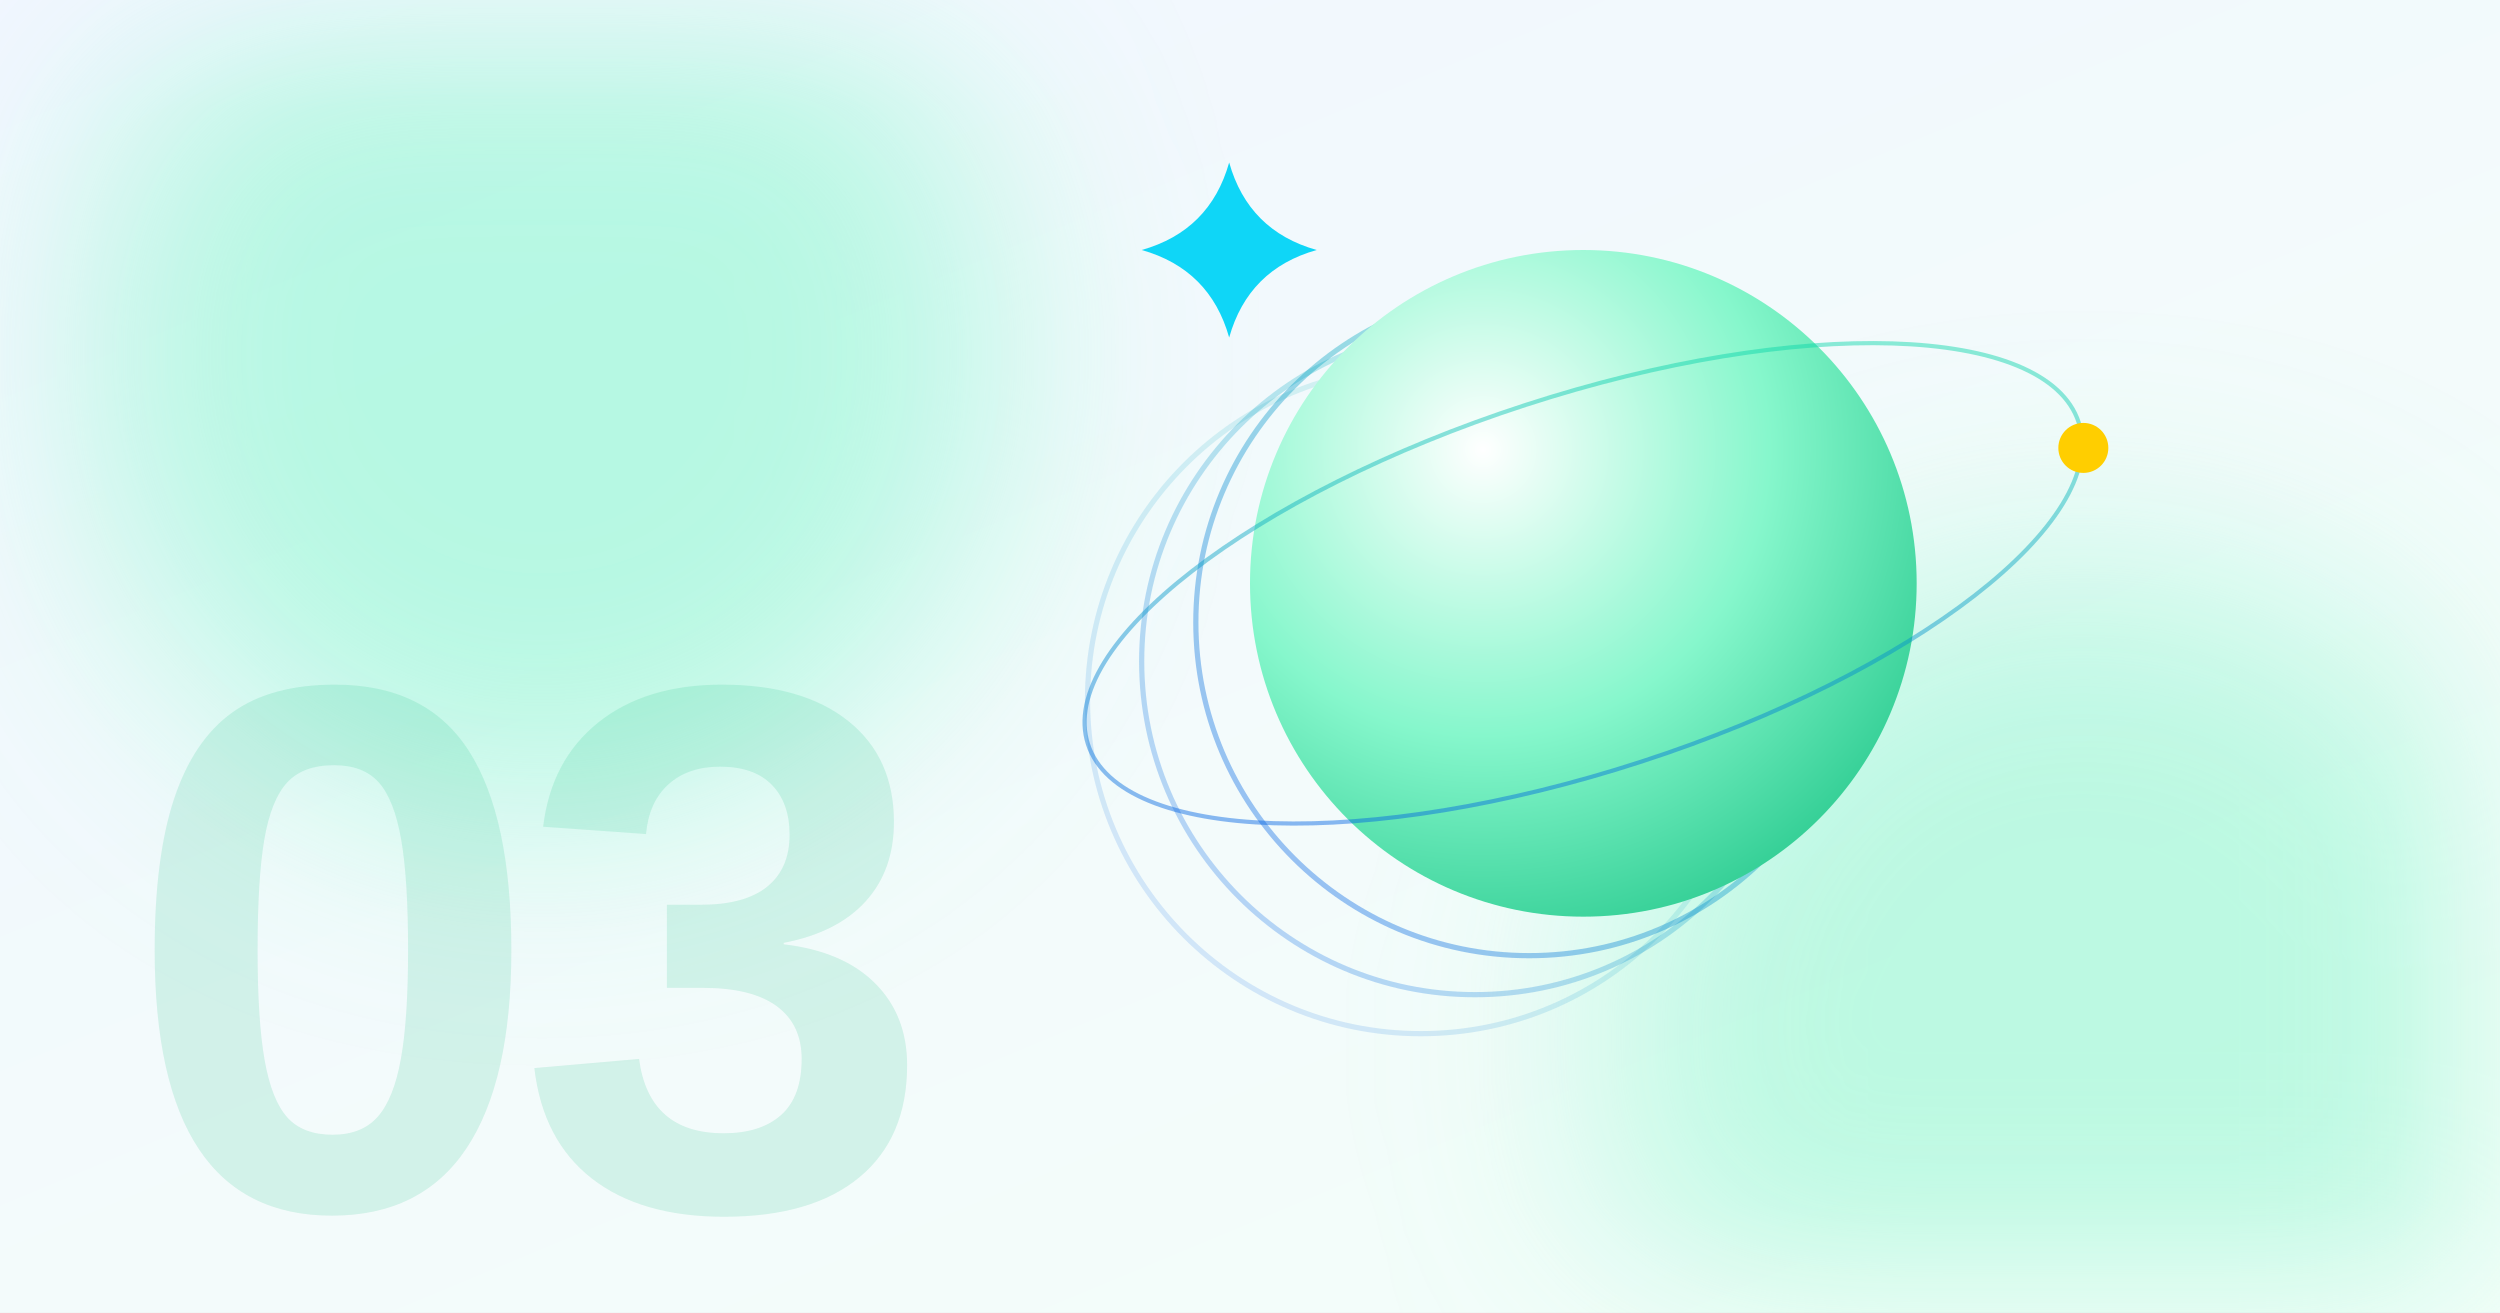
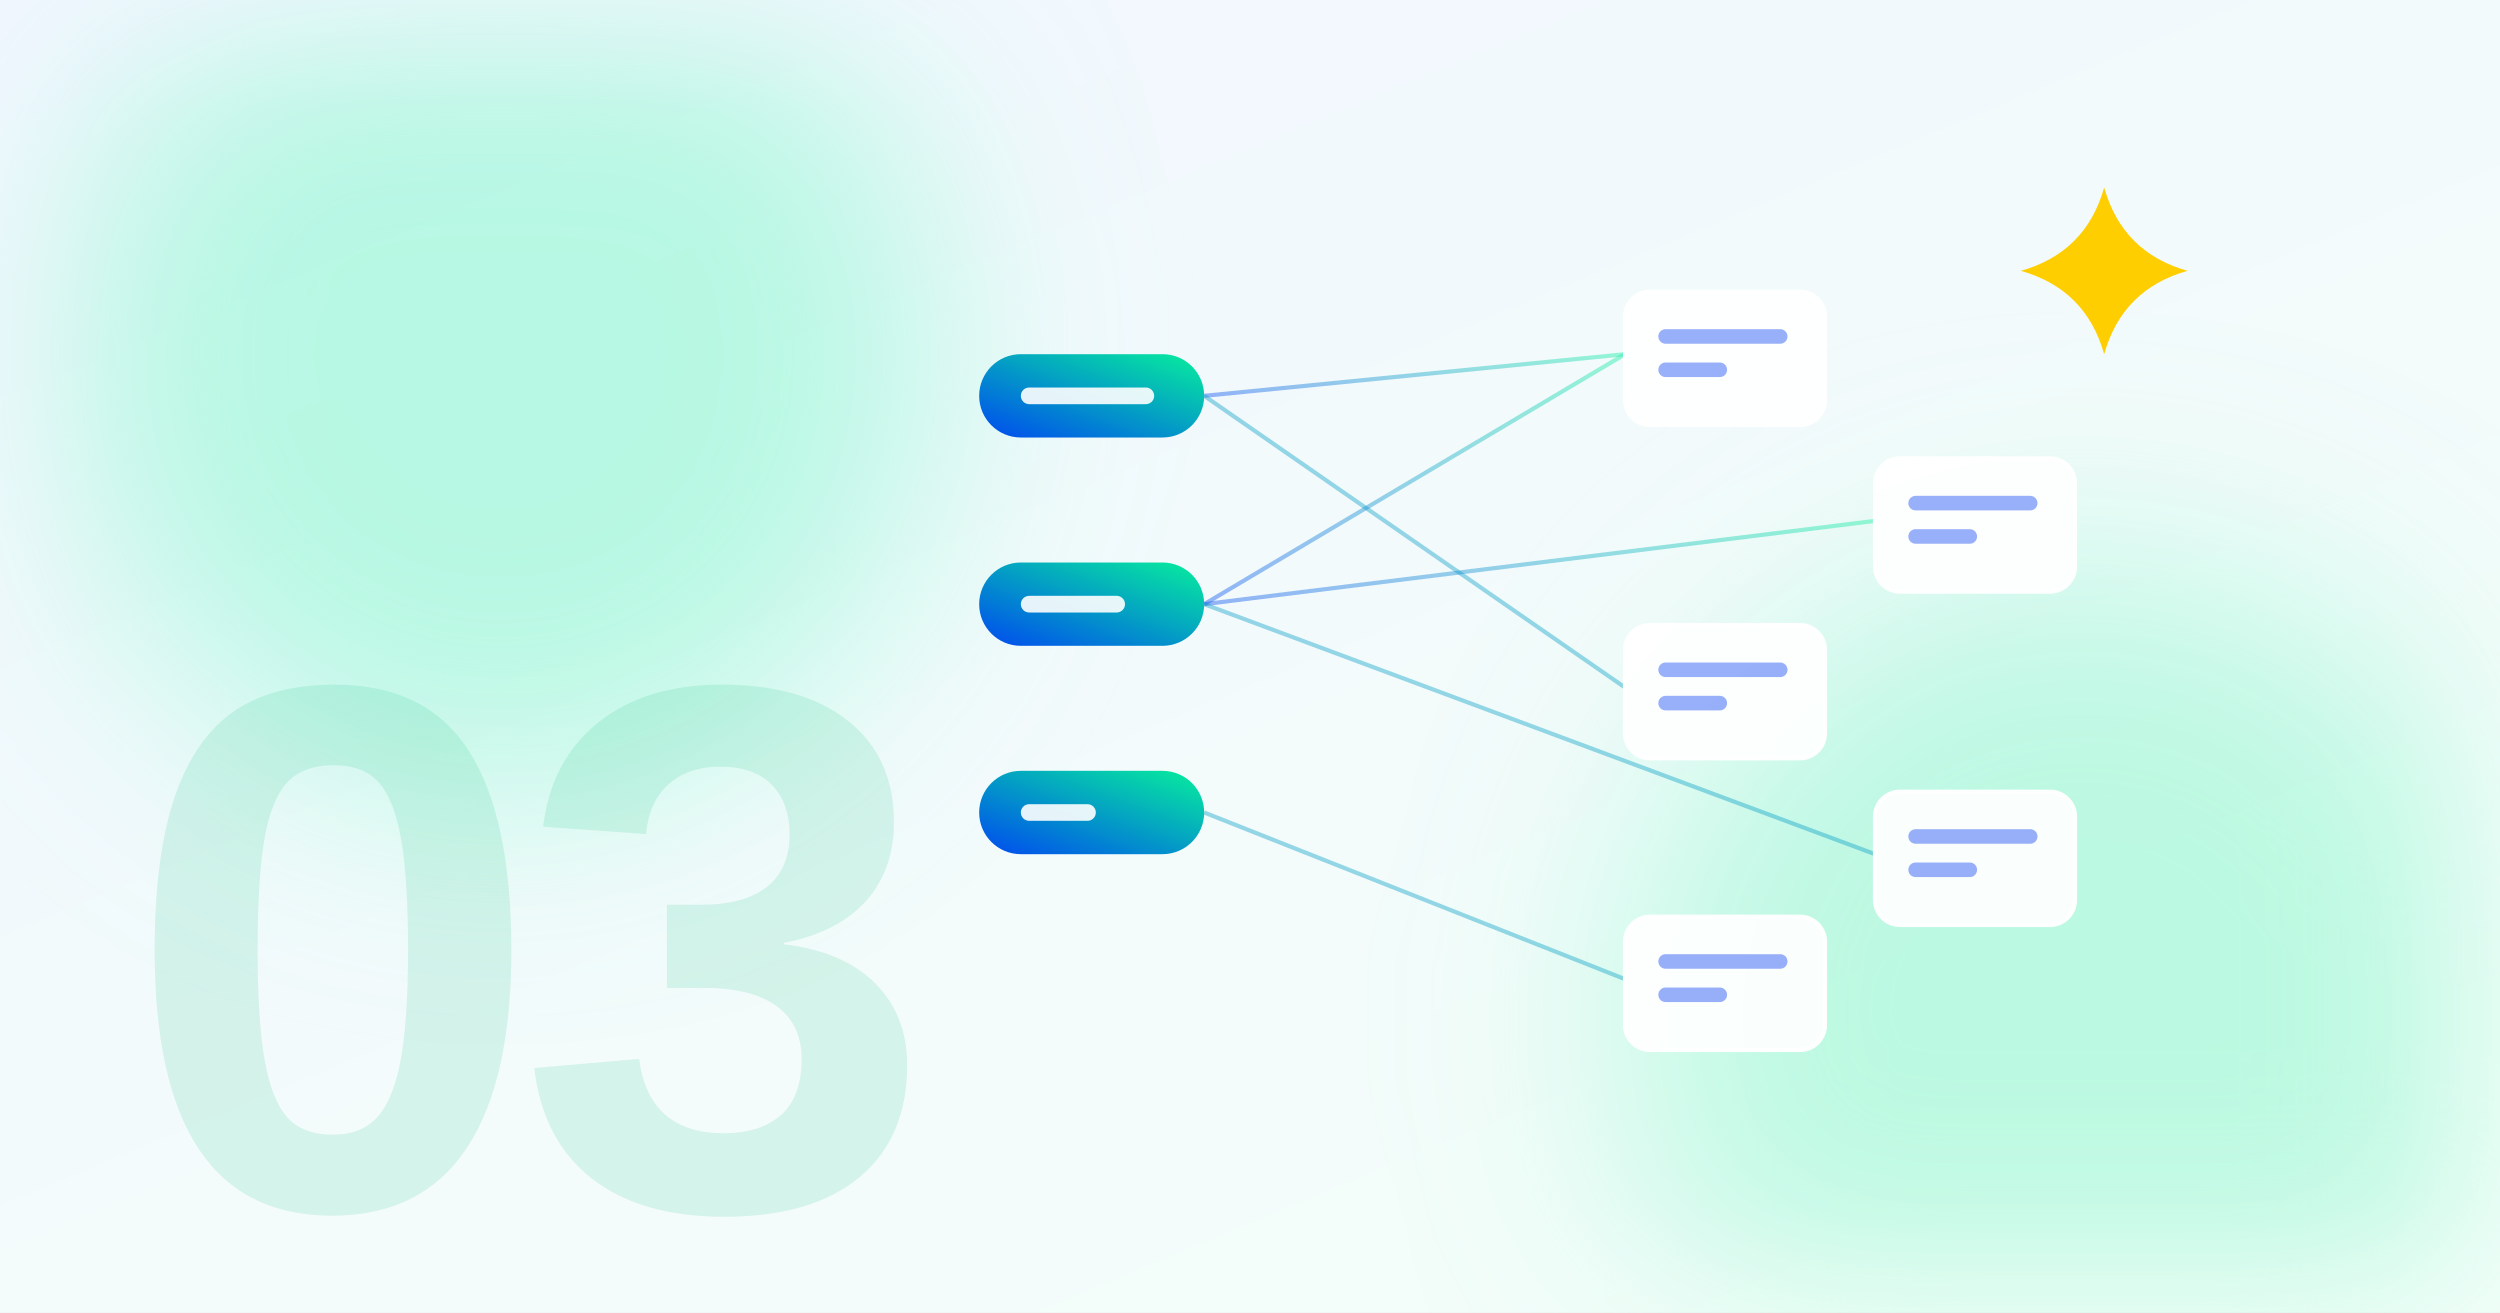
<svg xmlns="http://www.w3.org/2000/svg" viewBox="0 0 1200 630" font-family="Arial, Helvetica, sans-serif">
  <defs>
    <linearGradient id="bg" x1="0" y1="0" x2="0.8" y2="1">
      <stop offset="0" stop-color="#F2F6FF" />
      <stop offset="1" stop-color="#F3FEF9" />
    </linearGradient>
    <linearGradient id="brand" x1="0" y1="1" x2="1" y2="0">
      <stop offset="0" stop-color="#004aef" />
      <stop offset="1" stop-color="#07ef9c" />
    </linearGradient>
    <linearGradient id="brandSoft" x1="0" y1="1" x2="1" y2="0">
      <stop offset="0" stop-color="#7E9BF7" />
      <stop offset="1" stop-color="#86F7CC" />
    </linearGradient>
    <filter id="soft" x="-60%" y="-60%" width="220%" height="220%">
      <feGaussianBlur stdDeviation="55" />
    </filter>
-     <radialGradient id="mse3" cx="0.35" cy="0.3" r="0.95">
-       <stop offset="0" stop-color="#FFFFFF" />
-       <stop offset="0.45" stop-color="#86F7CC" />
-       <stop offset="1" stop-color="#04B876" />
-     </radialGradient>
    <style>
      .drift1 { animation: d1 18s ease-in-out infinite alternate; }
      .drift2 { animation: d2 24s ease-in-out infinite alternate; }
      @keyframes d1 { to { transform: translate(22px, -16px); } }
      @keyframes d2 { to { transform: translate(-18px, 14px); } }
      .float { animation: fl 12s ease-in-out infinite alternate; }
      @keyframes fl { to { transform: translateY(-12px); } }
      .spin { animation: sp 60s linear infinite; }
      @keyframes sp { to { transform: rotate(360deg); } }
      .sparkle { animation: sk 6s ease-in-out infinite alternate; }
      @keyframes sk { from { transform: scale(0.94); } to { transform: scale(1.08); } }
      @media (prefers-reduced-motion: reduce) { * { animation: none !important; } }
</style>
  </defs>
  <rect width="1200" height="630" fill="url(#bg)" />
-   <circle class="drift1" cx="260" cy="170" r="220" fill="#86F7CC" fill-opacity="0.55" filter="url(#soft)" />
-   <circle class="drift2" cx="1000" cy="500" r="230" fill="#86F7CC" fill-opacity="0.5" filter="url(#soft)" />
-   <circle cx="682" cy="336.16" r="160" fill="none" stroke="url(#brand)" stroke-opacity="0.14" stroke-width="2.5" />
-   <circle cx="708" cy="317.44" r="160" fill="none" stroke="url(#brand)" stroke-opacity="0.26" stroke-width="2.5" />
-   <circle cx="734" cy="298.72" r="160" fill="none" stroke="url(#brand)" stroke-opacity="0.38" stroke-width="2.5" />
-   <circle cx="760" cy="280" r="160" fill="url(#mse3)" />
-   <g class="spin" style="transform-origin:760px 280px">
-     <ellipse cx="760" cy="280" rx="250" ry="90" fill="none" stroke="url(#brand)" stroke-opacity="0.45" stroke-width="2" transform="rotate(-18 760 280)" />
-     <circle cx="1000" cy="215" r="12" fill="#ffce00" />
+   <circle class="drift1" cx="240" cy="170" r="210" fill="#86F7CC" fill-opacity="0.55" filter="url(#soft)" />
+   <circle class="drift2" cx="1000" cy="490" r="220" fill="#86F7CC" fill-opacity="0.5" filter="url(#soft)" />
+   <line x1="578" y1="190" x2="780" y2="170" stroke="url(#brand)" stroke-opacity="0.4" stroke-width="2" />
+   <line x1="578" y1="190" x2="780" y2="330" stroke="url(#brand)" stroke-opacity="0.4" stroke-width="2" />
+   <line x1="578" y1="290" x2="780" y2="170" stroke="url(#brand)" stroke-opacity="0.4" stroke-width="2" />
+   <line x1="578" y1="290" x2="900" y2="250" stroke="url(#brand)" stroke-opacity="0.4" stroke-width="2" />
+   <line x1="578" y1="290" x2="900" y2="410" stroke="url(#brand)" stroke-opacity="0.4" stroke-width="2" />
+   <line x1="578" y1="390" x2="780" y2="470" stroke="url(#brand)" stroke-opacity="0.4" stroke-width="2" />
+   <rect x="470" y="170" width="108" height="40" rx="20" fill="url(#brand)" />
+   <rect x="490" y="186" width="64" height="8" rx="4" fill="#FFFFFF" fill-opacity="0.9" />
+   <rect x="470" y="270" width="108" height="40" rx="20" fill="url(#brand)" />
+   <rect x="490" y="286" width="50" height="8" rx="4" fill="#FFFFFF" fill-opacity="0.9" />
+   <rect x="470" y="370" width="108" height="40" rx="20" fill="url(#brand)" />
+   <rect x="490" y="386" width="36" height="8" rx="4" fill="#FFFFFF" fill-opacity="0.9" />
+   <rect x="780" y="140" width="96" height="64" rx="12" fill="#FFFFFF" fill-opacity="0.92" stroke="#FFFFFF" stroke-opacity="0.95" stroke-width="2" />
+   <rect x="796" y="158" width="62" height="7" rx="3.5" fill="#7E9BF7" fill-opacity="0.8" />
+   <rect x="796" y="174" width="33" height="7" rx="3.5" fill="#7E9BF7" fill-opacity="0.8" />
+   <rect x="900" y="220" width="96" height="64" rx="12" fill="#FFFFFF" fill-opacity="0.92" stroke="#FFFFFF" stroke-opacity="0.95" stroke-width="2" />
+   <rect x="916" y="238" width="62" height="7" rx="3.5" fill="#7E9BF7" fill-opacity="0.8" />
+   <rect x="916" y="254" width="33" height="7" rx="3.5" fill="#7E9BF7" fill-opacity="0.8" />
+   <rect x="780" y="300" width="96" height="64" rx="12" fill="#FFFFFF" fill-opacity="0.92" stroke="#FFFFFF" stroke-opacity="0.95" stroke-width="2" />
+   <rect x="796" y="318" width="62" height="7" rx="3.5" fill="#7E9BF7" fill-opacity="0.8" />
+   <rect x="796" y="334" width="33" height="7" rx="3.5" fill="#7E9BF7" fill-opacity="0.8" />
+   <rect x="900" y="380" width="96" height="64" rx="12" fill="#FFFFFF" fill-opacity="0.92" stroke="#FFFFFF" stroke-opacity="0.95" stroke-width="2" />
+   <rect x="916" y="398" width="62" height="7" rx="3.5" fill="#7E9BF7" fill-opacity="0.8" />
+   <rect x="916" y="414" width="33" height="7" rx="3.5" fill="#7E9BF7" fill-opacity="0.8" />
+   <rect x="780" y="440" width="96" height="64" rx="12" fill="#FFFFFF" fill-opacity="0.92" stroke="#FFFFFF" stroke-opacity="0.95" stroke-width="2" />
+   <rect x="796" y="458" width="62" height="7" rx="3.5" fill="#7E9BF7" fill-opacity="0.8" />
+   <rect x="796" y="474" width="33" height="7" rx="3.5" fill="#7E9BF7" fill-opacity="0.8" />
+   <g class="sparkle" style="transform-origin:1010px 130px">
+     <path d="M 1010 90 Q 1018.8 121.2 1050 130 Q 1018.8 138.8 1010 170 Q 1001.2 138.8 970 130 Q 1001.2 121.2 1010 90 Z" fill="#ffce00" />
  </g>
-   <g class="sparkle" style="transform-origin:590px 120px">
-     <path d="M 590 78 Q 599.24 110.76 632 120 Q 599.24 129.24 590 162 Q 580.76 129.24 548 120 Q 580.76 110.76 590 78 Z" fill="#0fd6f7" />
-   </g>
-   <text x="60" y="580" font-size="360" font-weight="700" fill="#04B876" fill-opacity="0.14" letter-spacing="-12">03</text>
+   <text x="60" y="580" font-size="360" font-weight="700" fill="#04B876" fill-opacity="0.13" letter-spacing="-12">03</text>
</svg>
